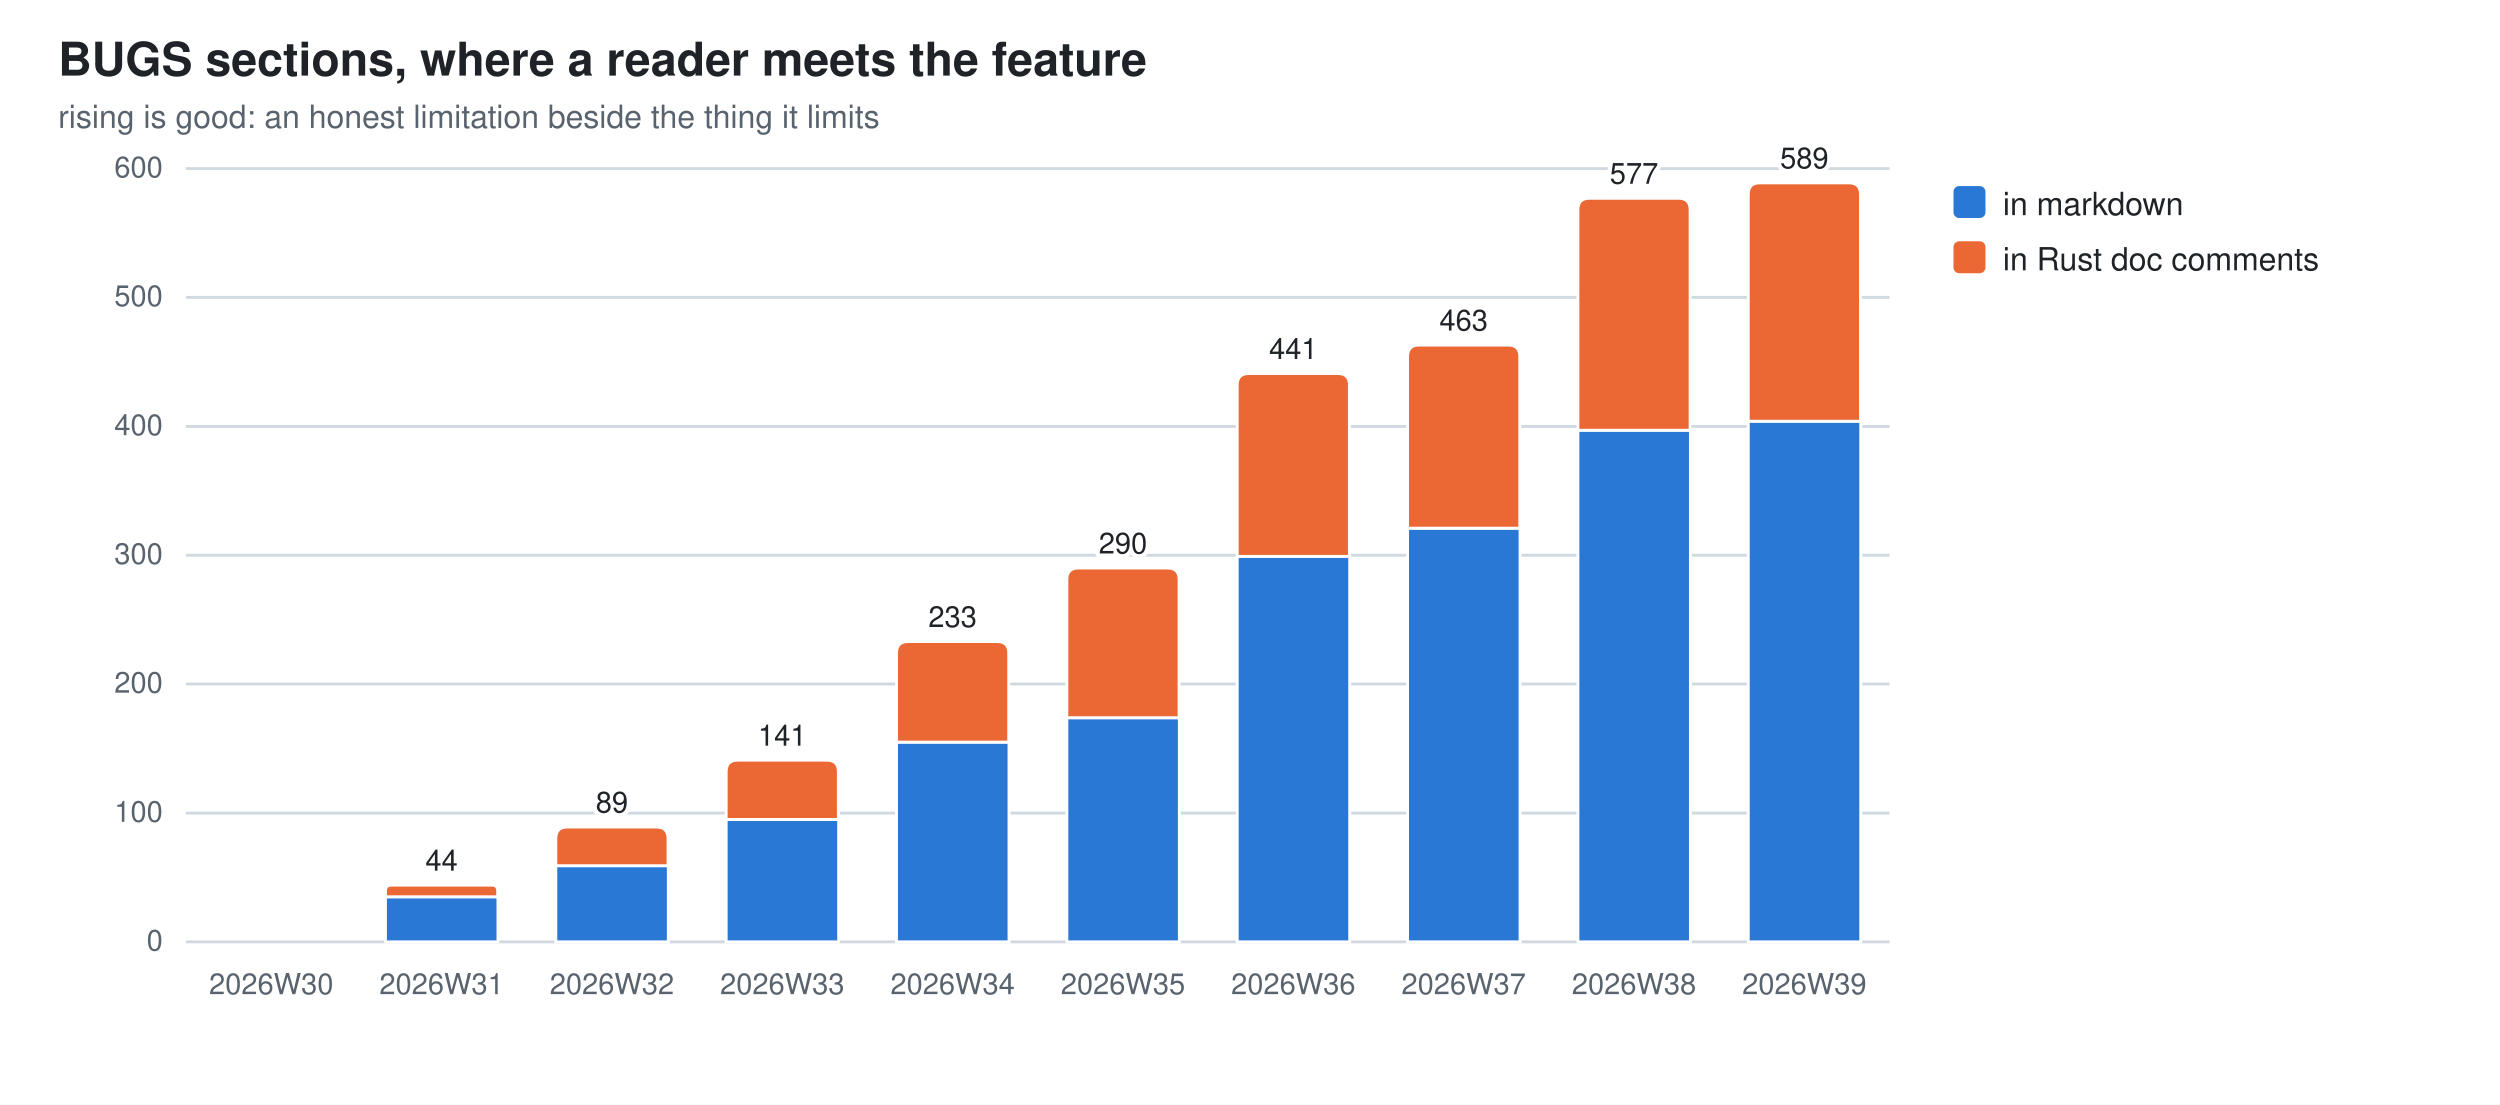
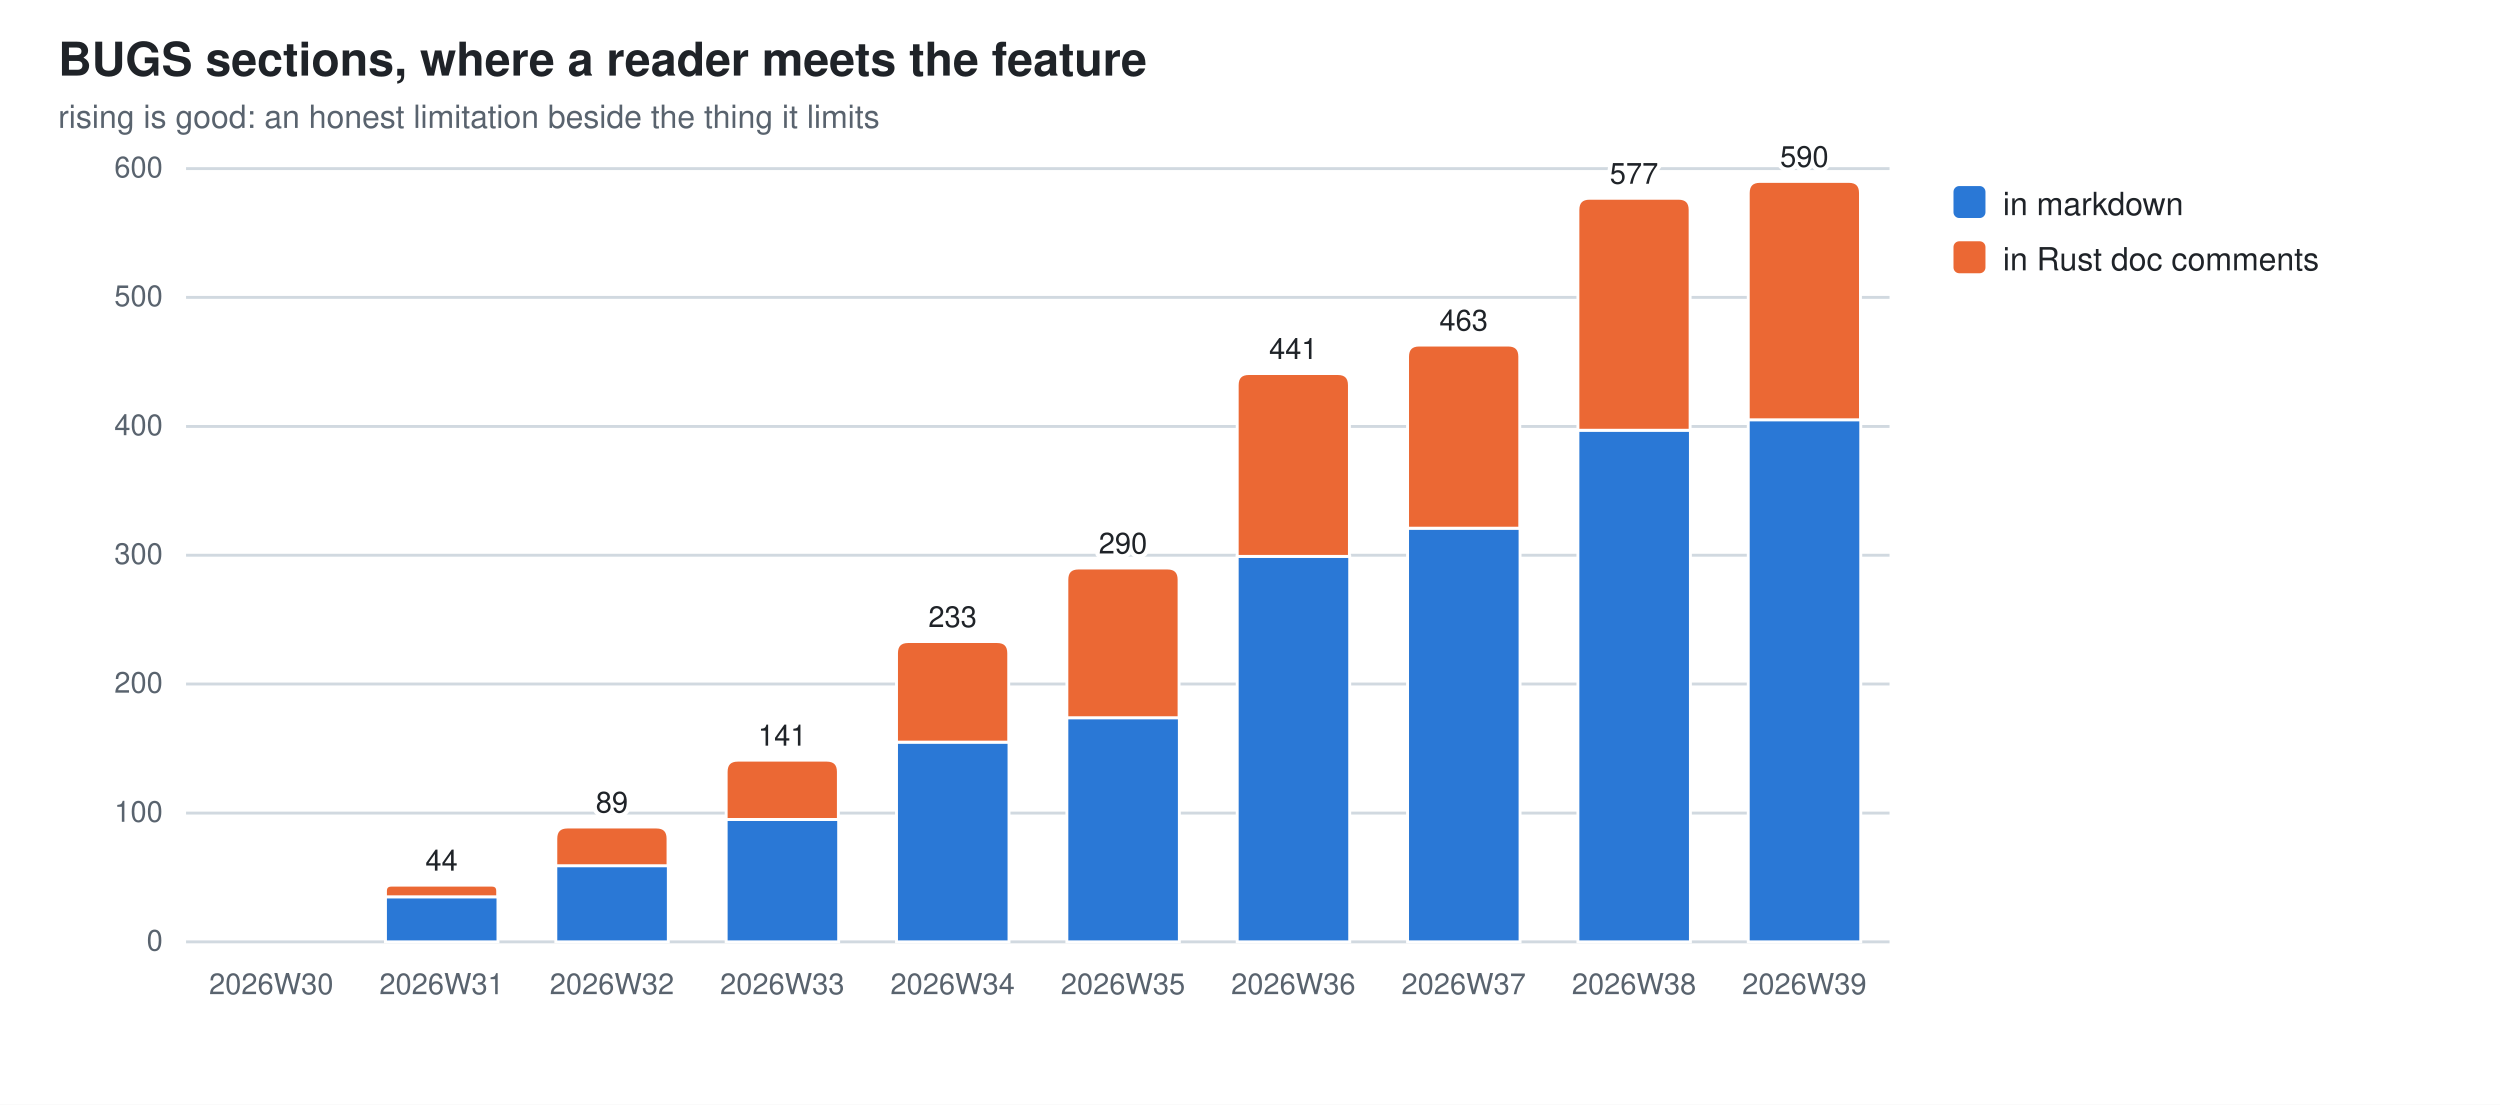
<svg xmlns="http://www.w3.org/2000/svg" width="860" height="380" viewBox="0 0 860 380" role="img" aria-label="BUGS sections, where a reader meets the feature">
  <style>
  .bg{fill:#ffffff} .fg{fill:#1f2328} .mut{fill:#59636e} .grid{stroke:#d1d9e0}
  .seg{stroke:#ffffff;stroke-width:1}
  .val{paint-order:stroke;stroke:#ffffff;stroke-width:3px;stroke-linejoin:round}
  .s0{fill:#2a78d6}  .s1{fill:#eb6834}  .s2{fill:#1baf7a}  .s3{fill:#eda100}  .s4{fill:#e87ba4}  .s5{fill:#008300}  .s6{fill:#4a3aa7}  .s7{fill:#e34948}
  @media (prefers-color-scheme: dark){
    .bg{fill:#0d1117} .fg{fill:#e6edf3} .mut{fill:#9198a1} .grid{stroke:#30363d}
    .seg{stroke:#0d1117} .val{stroke:#0d1117} .s0{fill:#3987e5} .s1{fill:#d95926} .s2{fill:#199e70} .s3{fill:#c98500} .s4{fill:#d55181} .s5{fill:#008300} .s6{fill:#9085e9} .s7{fill:#e66767}}
  text{font-family:-apple-system,BlinkMacSystemFont,"Segoe UI",Helvetica,Arial,sans-serif}
</style>
  <rect class="bg" width="860" height="380" />
  <text class="fg" x="20" y="26" font-size="16" font-weight="600">BUGS sections, where a reader meets the feature</text>
  <text class="mut" x="20" y="44" font-size="11">rising is good: an honest limitation beside the thing it limits</text>
  <line class="grid" x1="64" y1="324.0" x2="650.0" y2="324.0" stroke-width="1" />
  <text class="mut" x="56" y="327.0" font-size="10" text-anchor="end">0</text>
  <line class="grid" x1="64" y1="279.7" x2="650.0" y2="279.7" stroke-width="1" />
  <text class="mut" x="56" y="282.7" font-size="10" text-anchor="end">100</text>
  <line class="grid" x1="64" y1="235.3" x2="650.0" y2="235.3" stroke-width="1" />
  <text class="mut" x="56" y="238.3" font-size="10" text-anchor="end">200</text>
  <line class="grid" x1="64" y1="191.0" x2="650.0" y2="191.0" stroke-width="1" />
  <text class="mut" x="56" y="194.0" font-size="10" text-anchor="end">300</text>
  <line class="grid" x1="64" y1="146.7" x2="650.0" y2="146.7" stroke-width="1" />
  <text class="mut" x="56" y="149.7" font-size="10" text-anchor="end">400</text>
  <line class="grid" x1="64" y1="102.3" x2="650.0" y2="102.3" stroke-width="1" />
  <text class="mut" x="56" y="105.3" font-size="10" text-anchor="end">500</text>
  <line class="grid" x1="64" y1="58.0" x2="650.0" y2="58.0" stroke-width="1" />
  <text class="mut" x="56" y="61.0" font-size="10" text-anchor="end">600</text>
  <text class="mut" x="93.3" y="342" font-size="10" text-anchor="middle">2026W30</text>
  <rect class="seg s0" x="132.6" y="308.5" width="38.7" height="15.5" />
  <path class="seg s1" d="M132.6,308.5 V306.5 Q132.6,304.5 134.6,304.5 H169.2 Q171.2,304.5 171.2,306.5 V308.5 Z" />
  <text class="mut" x="151.9" y="342" font-size="10" text-anchor="middle">2026W31</text>
  <text class="fg val" x="151.9" y="299.5" font-size="10" text-anchor="middle">44</text>
  <rect class="seg s0" x="191.2" y="297.8" width="38.7" height="26.2" />
  <path class="seg s1" d="M191.2,297.8 V288.5 Q191.2,284.5 195.2,284.5 H225.8 Q229.8,284.5 229.8,288.5 V297.8 Z" />
  <text class="mut" x="210.5" y="342" font-size="10" text-anchor="middle">2026W32</text>
  <text class="fg val" x="210.5" y="279.5" font-size="10" text-anchor="middle">89</text>
  <rect class="seg s0" x="249.8" y="281.9" width="38.7" height="42.1" />
  <path class="seg s1" d="M249.8,281.9 V265.5 Q249.8,261.5 253.8,261.5 H284.4 Q288.4,261.5 288.4,265.5 V281.9 Z" />
  <text class="mut" x="269.1" y="342" font-size="10" text-anchor="middle">2026W33</text>
  <text class="fg val" x="269.1" y="256.5" font-size="10" text-anchor="middle">141</text>
  <rect class="seg s0" x="308.4" y="255.3" width="38.7" height="68.7" />
  <path class="seg s1" d="M308.4,255.3 V224.7 Q308.4,220.7 312.4,220.7 H343.0 Q347.0,220.7 347.0,224.7 V255.3 Z" />
  <text class="mut" x="327.7" y="342" font-size="10" text-anchor="middle">2026W34</text>
  <text class="fg val" x="327.7" y="215.7" font-size="10" text-anchor="middle">233</text>
  <rect class="seg s0" x="367.0" y="246.9" width="38.7" height="77.1" />
  <path class="seg s1" d="M367.0,246.9 V199.4 Q367.0,195.4 371.0,195.4 H401.6 Q405.6,195.4 405.6,199.4 V246.9 Z" />
  <text class="mut" x="386.3" y="342" font-size="10" text-anchor="middle">2026W35</text>
  <text class="fg val" x="386.3" y="190.4" font-size="10" text-anchor="middle">290</text>
  <rect class="seg s0" x="425.6" y="191.4" width="38.7" height="132.6" />
  <path class="seg s1" d="M425.6,191.4 V132.5 Q425.6,128.5 429.6,128.5 H460.2 Q464.2,128.5 464.2,132.5 V191.4 Z" />
  <text class="mut" x="444.9" y="342" font-size="10" text-anchor="middle">2026W36</text>
  <text class="fg val" x="444.9" y="123.5" font-size="10" text-anchor="middle">441</text>
  <rect class="seg s0" x="484.2" y="181.7" width="38.7" height="142.3" />
  <path class="seg s1" d="M484.2,181.7 V122.7 Q484.2,118.7 488.2,118.7 H518.8 Q522.8,118.7 522.8,122.7 V181.7 Z" />
  <text class="mut" x="503.5" y="342" font-size="10" text-anchor="middle">2026W37</text>
  <text class="fg val" x="503.5" y="113.7" font-size="10" text-anchor="middle">463</text>
  <rect class="seg s0" x="542.8" y="148.0" width="38.7" height="176.0" />
  <path class="seg s1" d="M542.8,148.0 V72.2 Q542.8,68.2 546.8,68.2 H577.4 Q581.4,68.2 581.4,72.2 V148.0 Z" />
  <text class="mut" x="562.1" y="342" font-size="10" text-anchor="middle">2026W38</text>
  <text class="fg val" x="562.1" y="63.2" font-size="10" text-anchor="middle">577</text>
-   <rect class="seg s0" x="601.4" y="144.9" width="38.7" height="179.1" />
-   <path class="seg s1" d="M601.4,144.9 V66.9 Q601.4,62.9 605.4,62.9 H636.0 Q640.0,62.9 640.0,66.9 V144.9 Z" />
+   <rect class="seg s0" x="601.4" y="144.4" width="38.7" height="179.6" />
+   <path class="seg s1" d="M601.4,144.4 V66.4 Q601.4,62.4 605.4,62.4 H636.0 Q640.0,62.4 640.0,66.4 V144.4 Z" />
  <text class="mut" x="620.7" y="342" font-size="10" text-anchor="middle">2026W39</text>
-   <text class="fg val" x="620.7" y="57.9" font-size="10" text-anchor="middle">589</text>
+   <text class="fg val" x="620.7" y="57.4" font-size="10" text-anchor="middle">590</text>
  <rect class="s0" x="672" y="64" width="11" height="11" rx="2" />
  <text class="fg" y="74" font-size="11">
    <tspan x="689" dy="0">in markdown</tspan>
  </text>
  <rect class="s1" x="672" y="83" width="11" height="11" rx="2" />
  <text class="fg" y="93" font-size="11">
    <tspan x="689" dy="0">in Rust doc comments</tspan>
  </text>
</svg>
